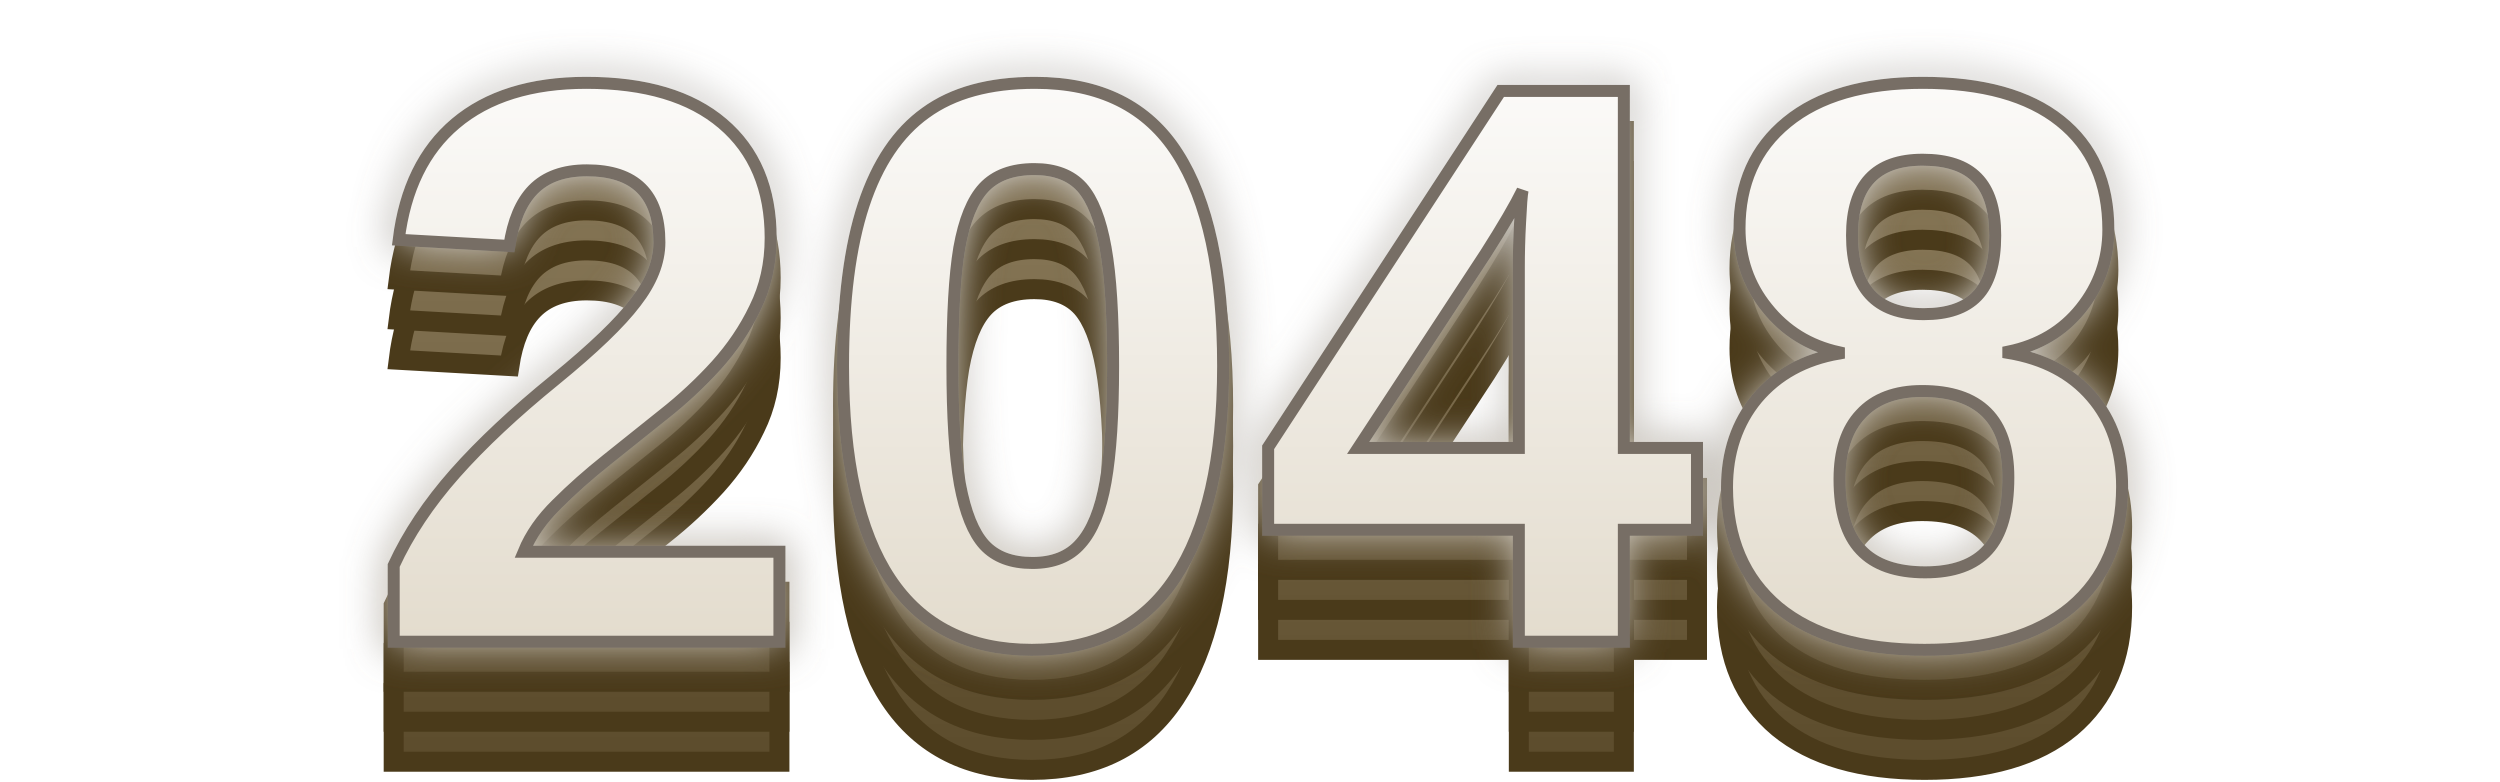
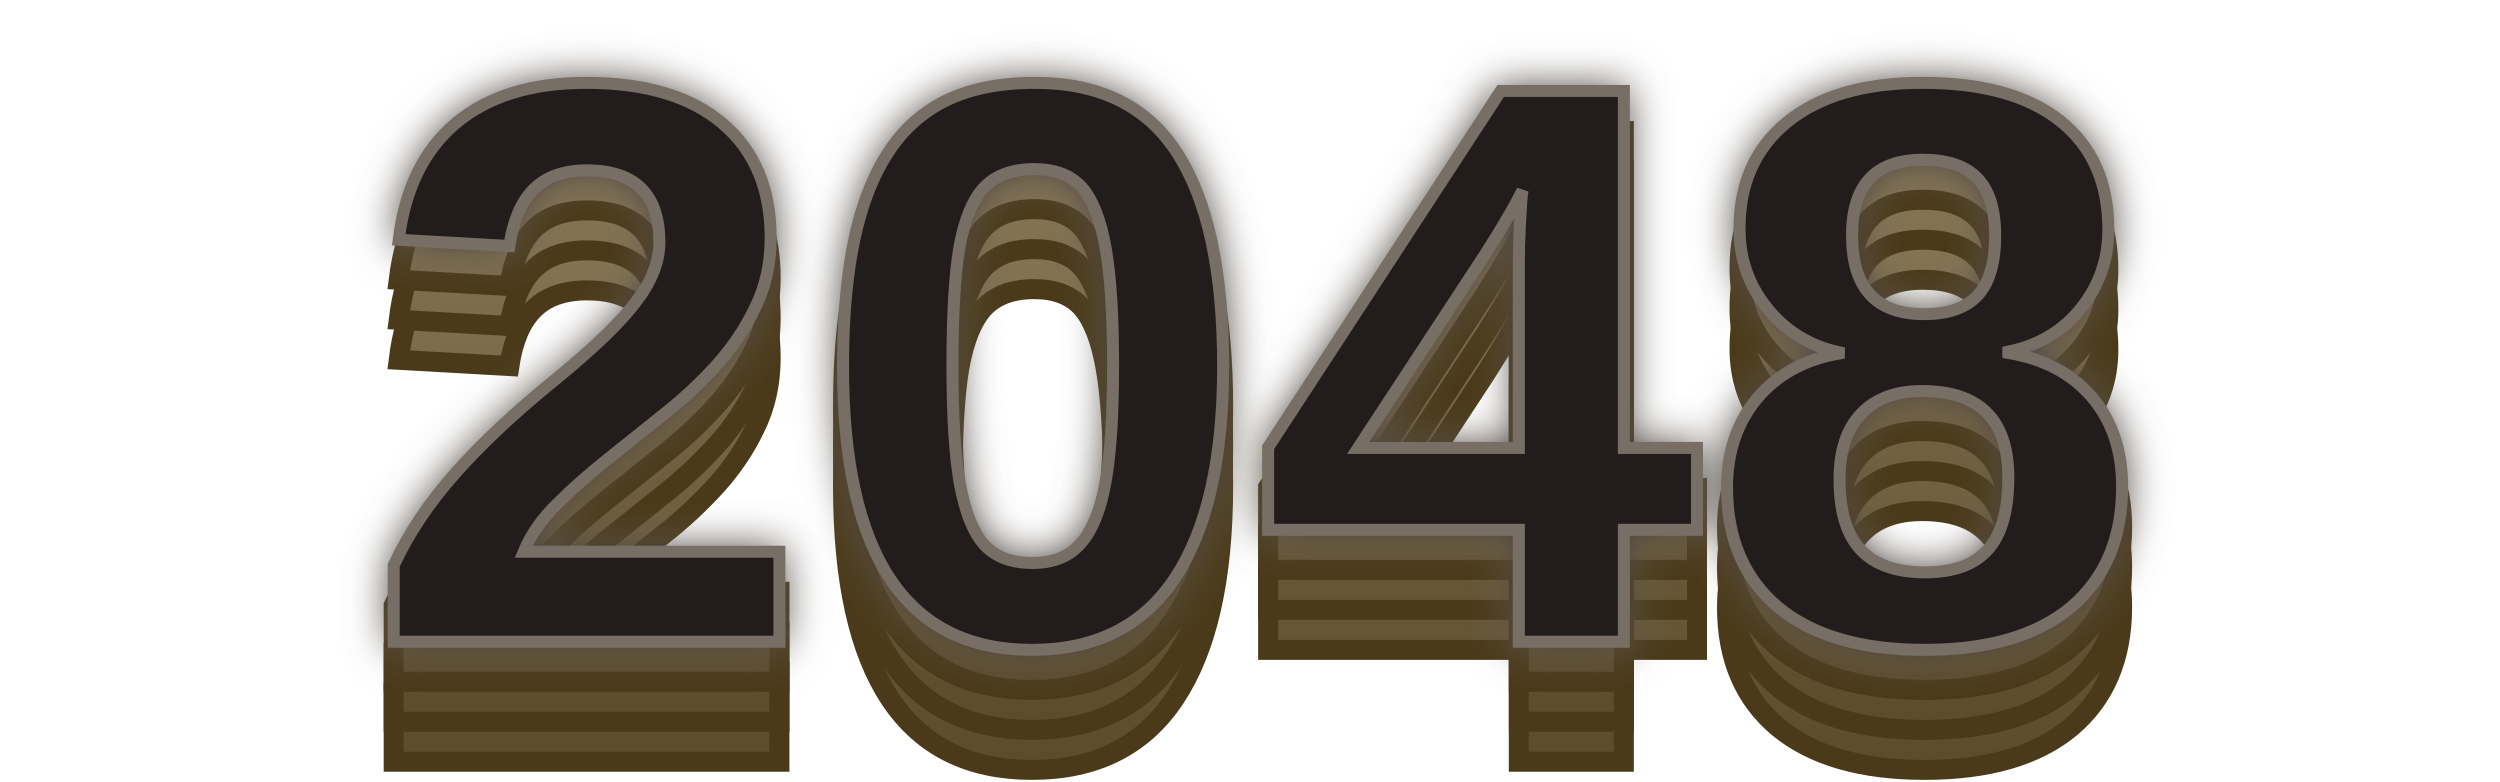
<svg xmlns="http://www.w3.org/2000/svg" xmlns:xlink="http://www.w3.org/1999/xlink" viewBox="0 0 62.484 19.535" width="62.484" height="19.535" version="1.1" id="svg31">
  <defs id="defs21">
    <linearGradient id="textGrad" x1="0.321" y1="48.684" x2="0.321" y2="82.001" gradientTransform="matrix(1.875407,0,0,0.5332176,-0.6015625,-25.95898)" gradientUnits="userSpaceOnUse">
      <stop offset="0%" stop-color="#fff" id="stop2" />
      <stop offset="100%" stop-color="#e0d8c8" id="stop4" />
    </linearGradient>
    <linearGradient id="shadowGrad" x1="0" y1="0" x2="0" y2="1">
      <stop offset="0%" stop-color="#8a7a5a" id="stop7" />
      <stop offset="100%" stop-color="#5a4a2a" id="stop9" />
    </linearGradient>
    <filter id="glow">
      <feGaussianBlur stdDeviation="0.5" result="blur" id="feGaussianBlur12" />
      <feMerge id="feMerge18">
        <feMergeNode in="blur" id="feMergeNode14" />
        <feMergeNode in="SourceGraphic" id="feMergeNode16" />
      </feMerge>
    </filter>
    <linearGradient xlink:href="#shadowGrad" id="linearGradient37" x1="2.999" y1="50.392" x2="2.999" y2="78.757" gradientTransform="matrix(1.853353,0,0,0.5395627,-0.6015625,-22.95898)" gradientUnits="userSpaceOnUse" />
    <linearGradient xlink:href="#shadowGrad" id="linearGradient39" x1="2.999" y1="50.392" x2="2.999" y2="78.757" gradientTransform="matrix(1.853353,0,0,0.5395627,-0.6015625,-23.95898)" gradientUnits="userSpaceOnUse" />
    <linearGradient xlink:href="#shadowGrad" id="linearGradient41" x1="2.999" y1="50.392" x2="2.999" y2="78.757" gradientTransform="matrix(1.853353,0,0,0.5395627,-0.6015625,-24.95898)" gradientUnits="userSpaceOnUse" />
  </defs>
  <text x="31.398" y="19.041" font-size="20" font-weight="900" id="text23" style="font-weight:900;font-size:20px;font-family:Arial, sans-serif;text-anchor:middle;fill:url(#linearGradient37);stroke:#4a3a1a;stroke-width:0.5">2048</text>
  <text x="31.398" y="18.041" font-size="20" font-weight="900" id="text25" style="font-weight:900;font-size:20px;font-family:Arial, sans-serif;text-anchor:middle;fill:url(#linearGradient39);stroke:#4a3a1a;stroke-width:0.5">2048</text>
  <text x="31.398" y="17.041" font-size="20" font-weight="900" id="text27" style="font-weight:900;font-size:20px;font-family:Arial, sans-serif;text-anchor:middle;fill:url(#linearGradient41);stroke:#4a3a1a;stroke-width:0.5">2048</text>
-   <text x="31.398" y="16.041" font-size="20" font-weight="900" id="text29" style="font-weight:900;font-size:20px;font-family:Arial, sans-serif;text-anchor:middle;fill:url(#textGrad);stroke:#776e65;stroke-width:0.3;filter:url(#glow)">2048</text>
+   <text x="31.398" y="16.041" font-size="20" font-weight="900" id="text29" style="font-weight:900;font-size:20px;font-family:Arial, sans-serif;text-anchor:middle;fill:#241c1c;stroke:#776e65;stroke-width:0.3;filter:url(#glow);">2048</text>
</svg>
